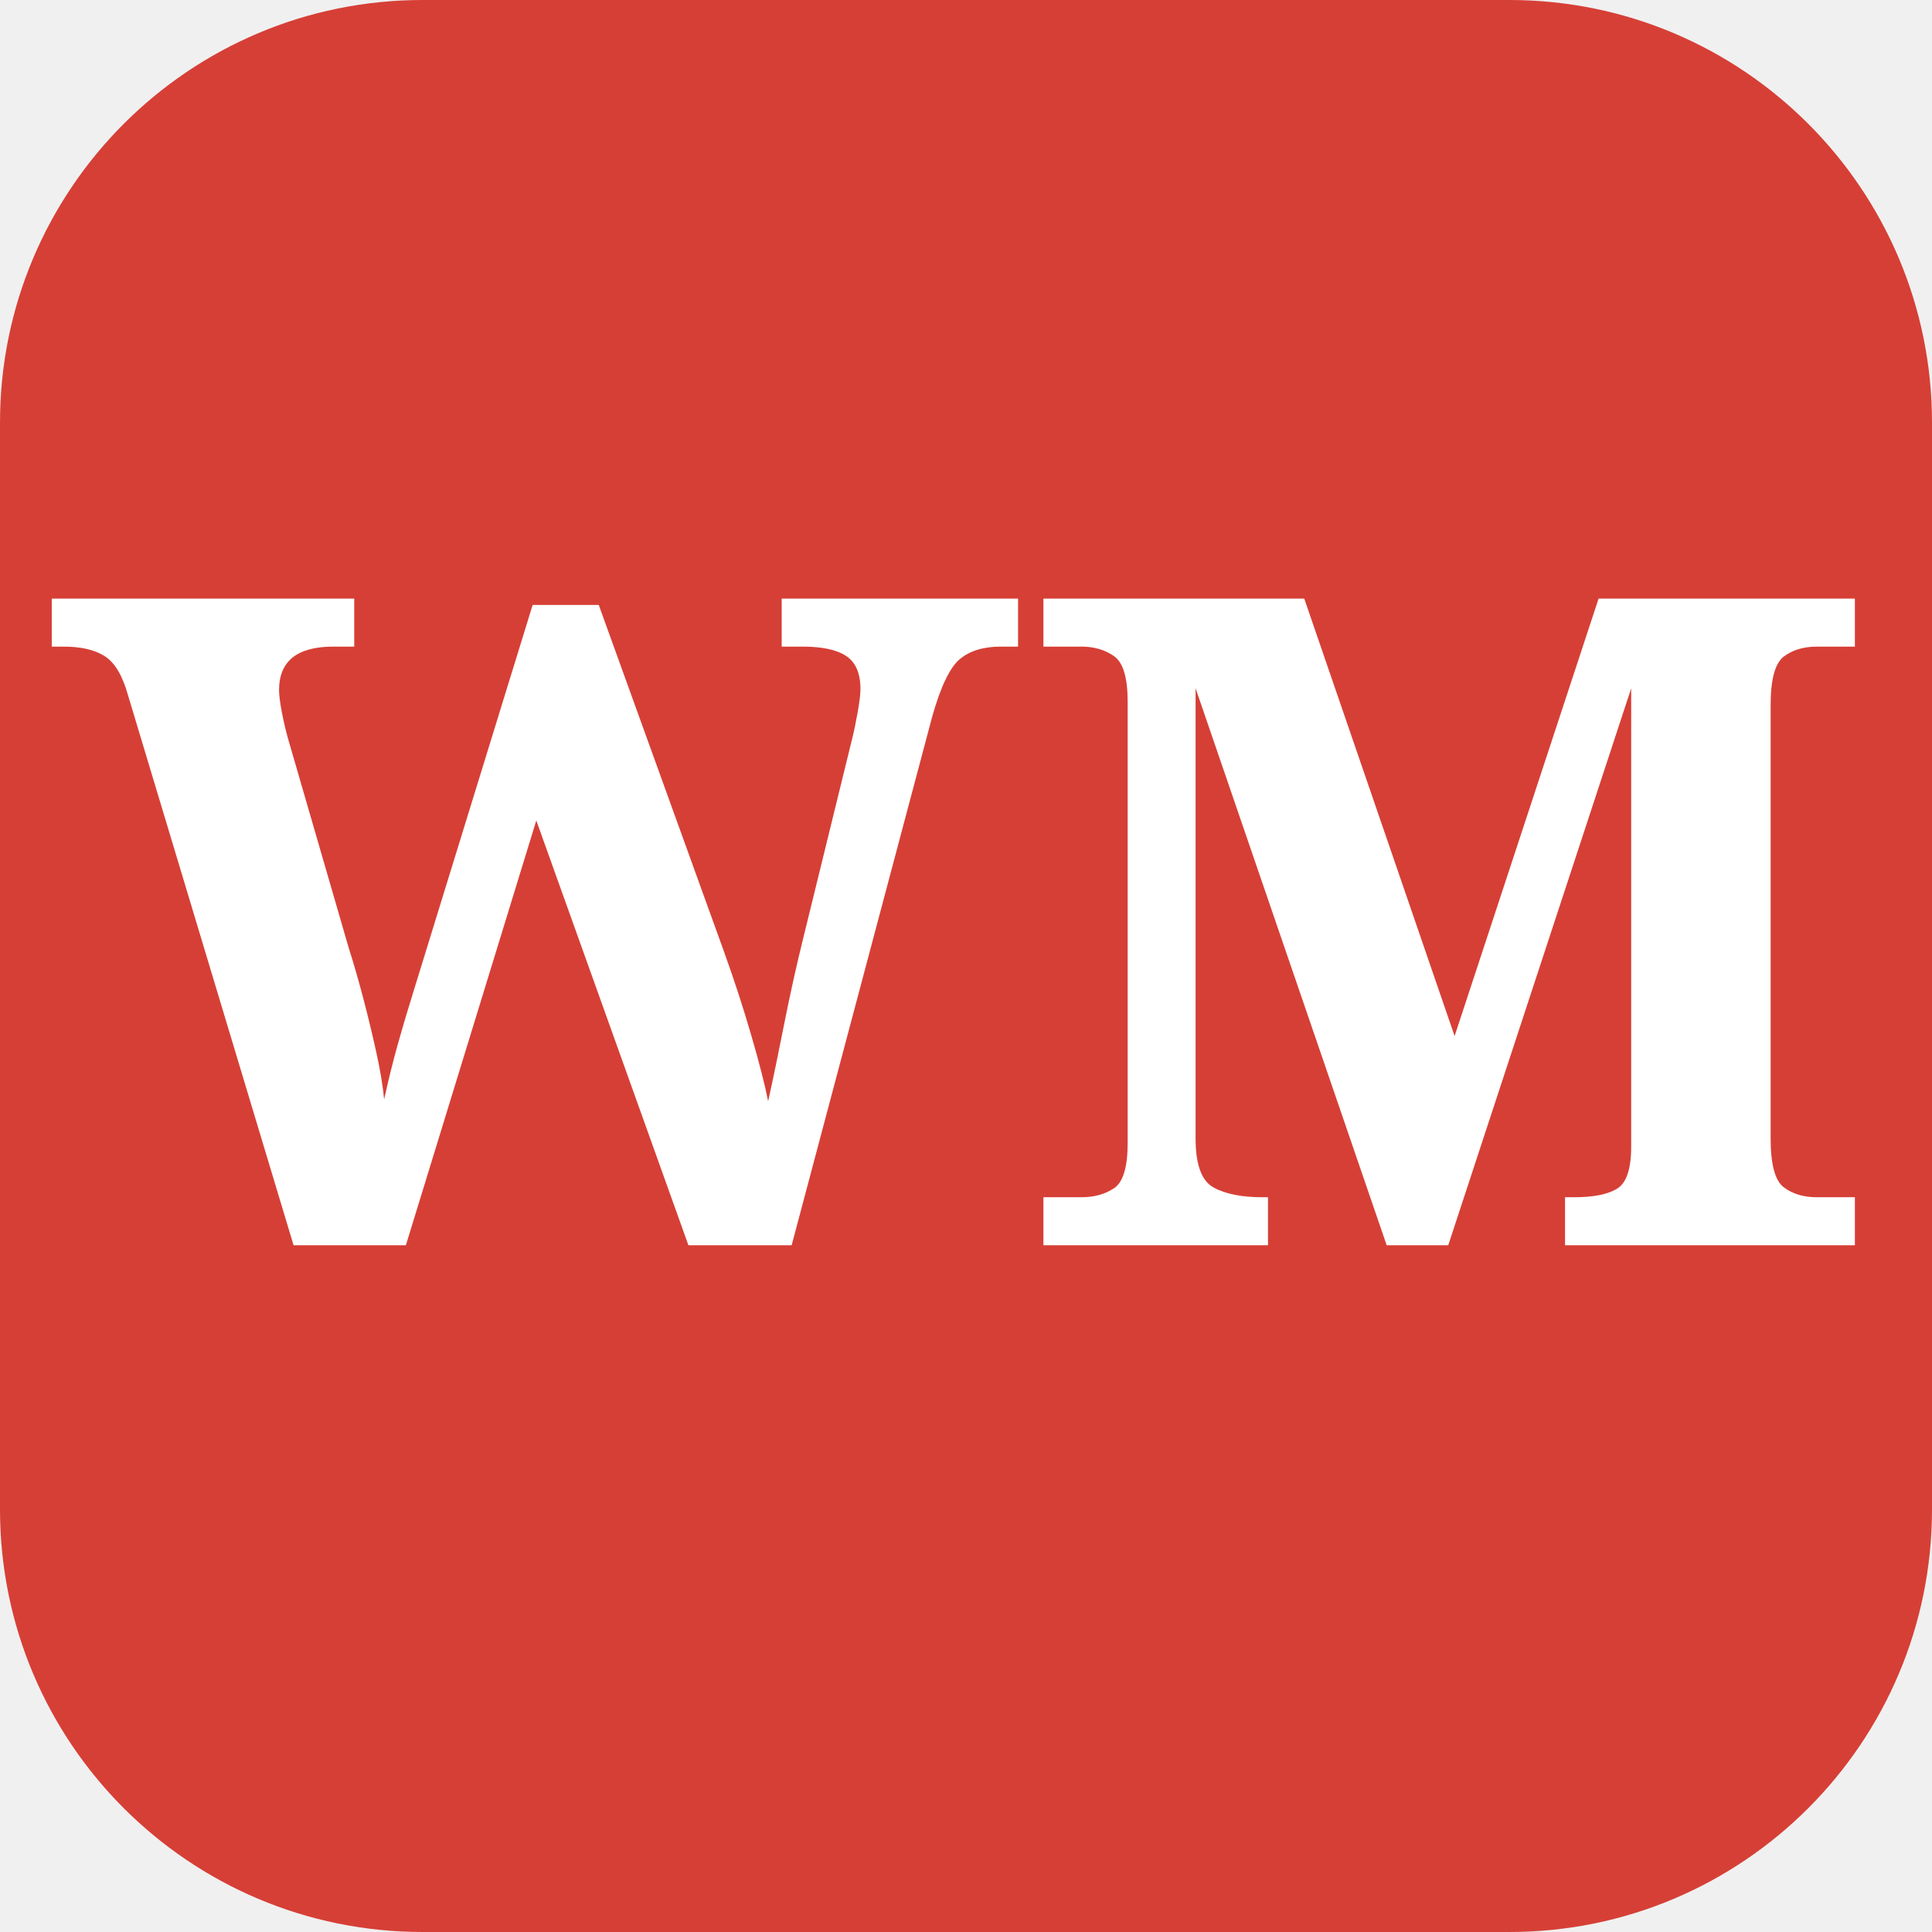
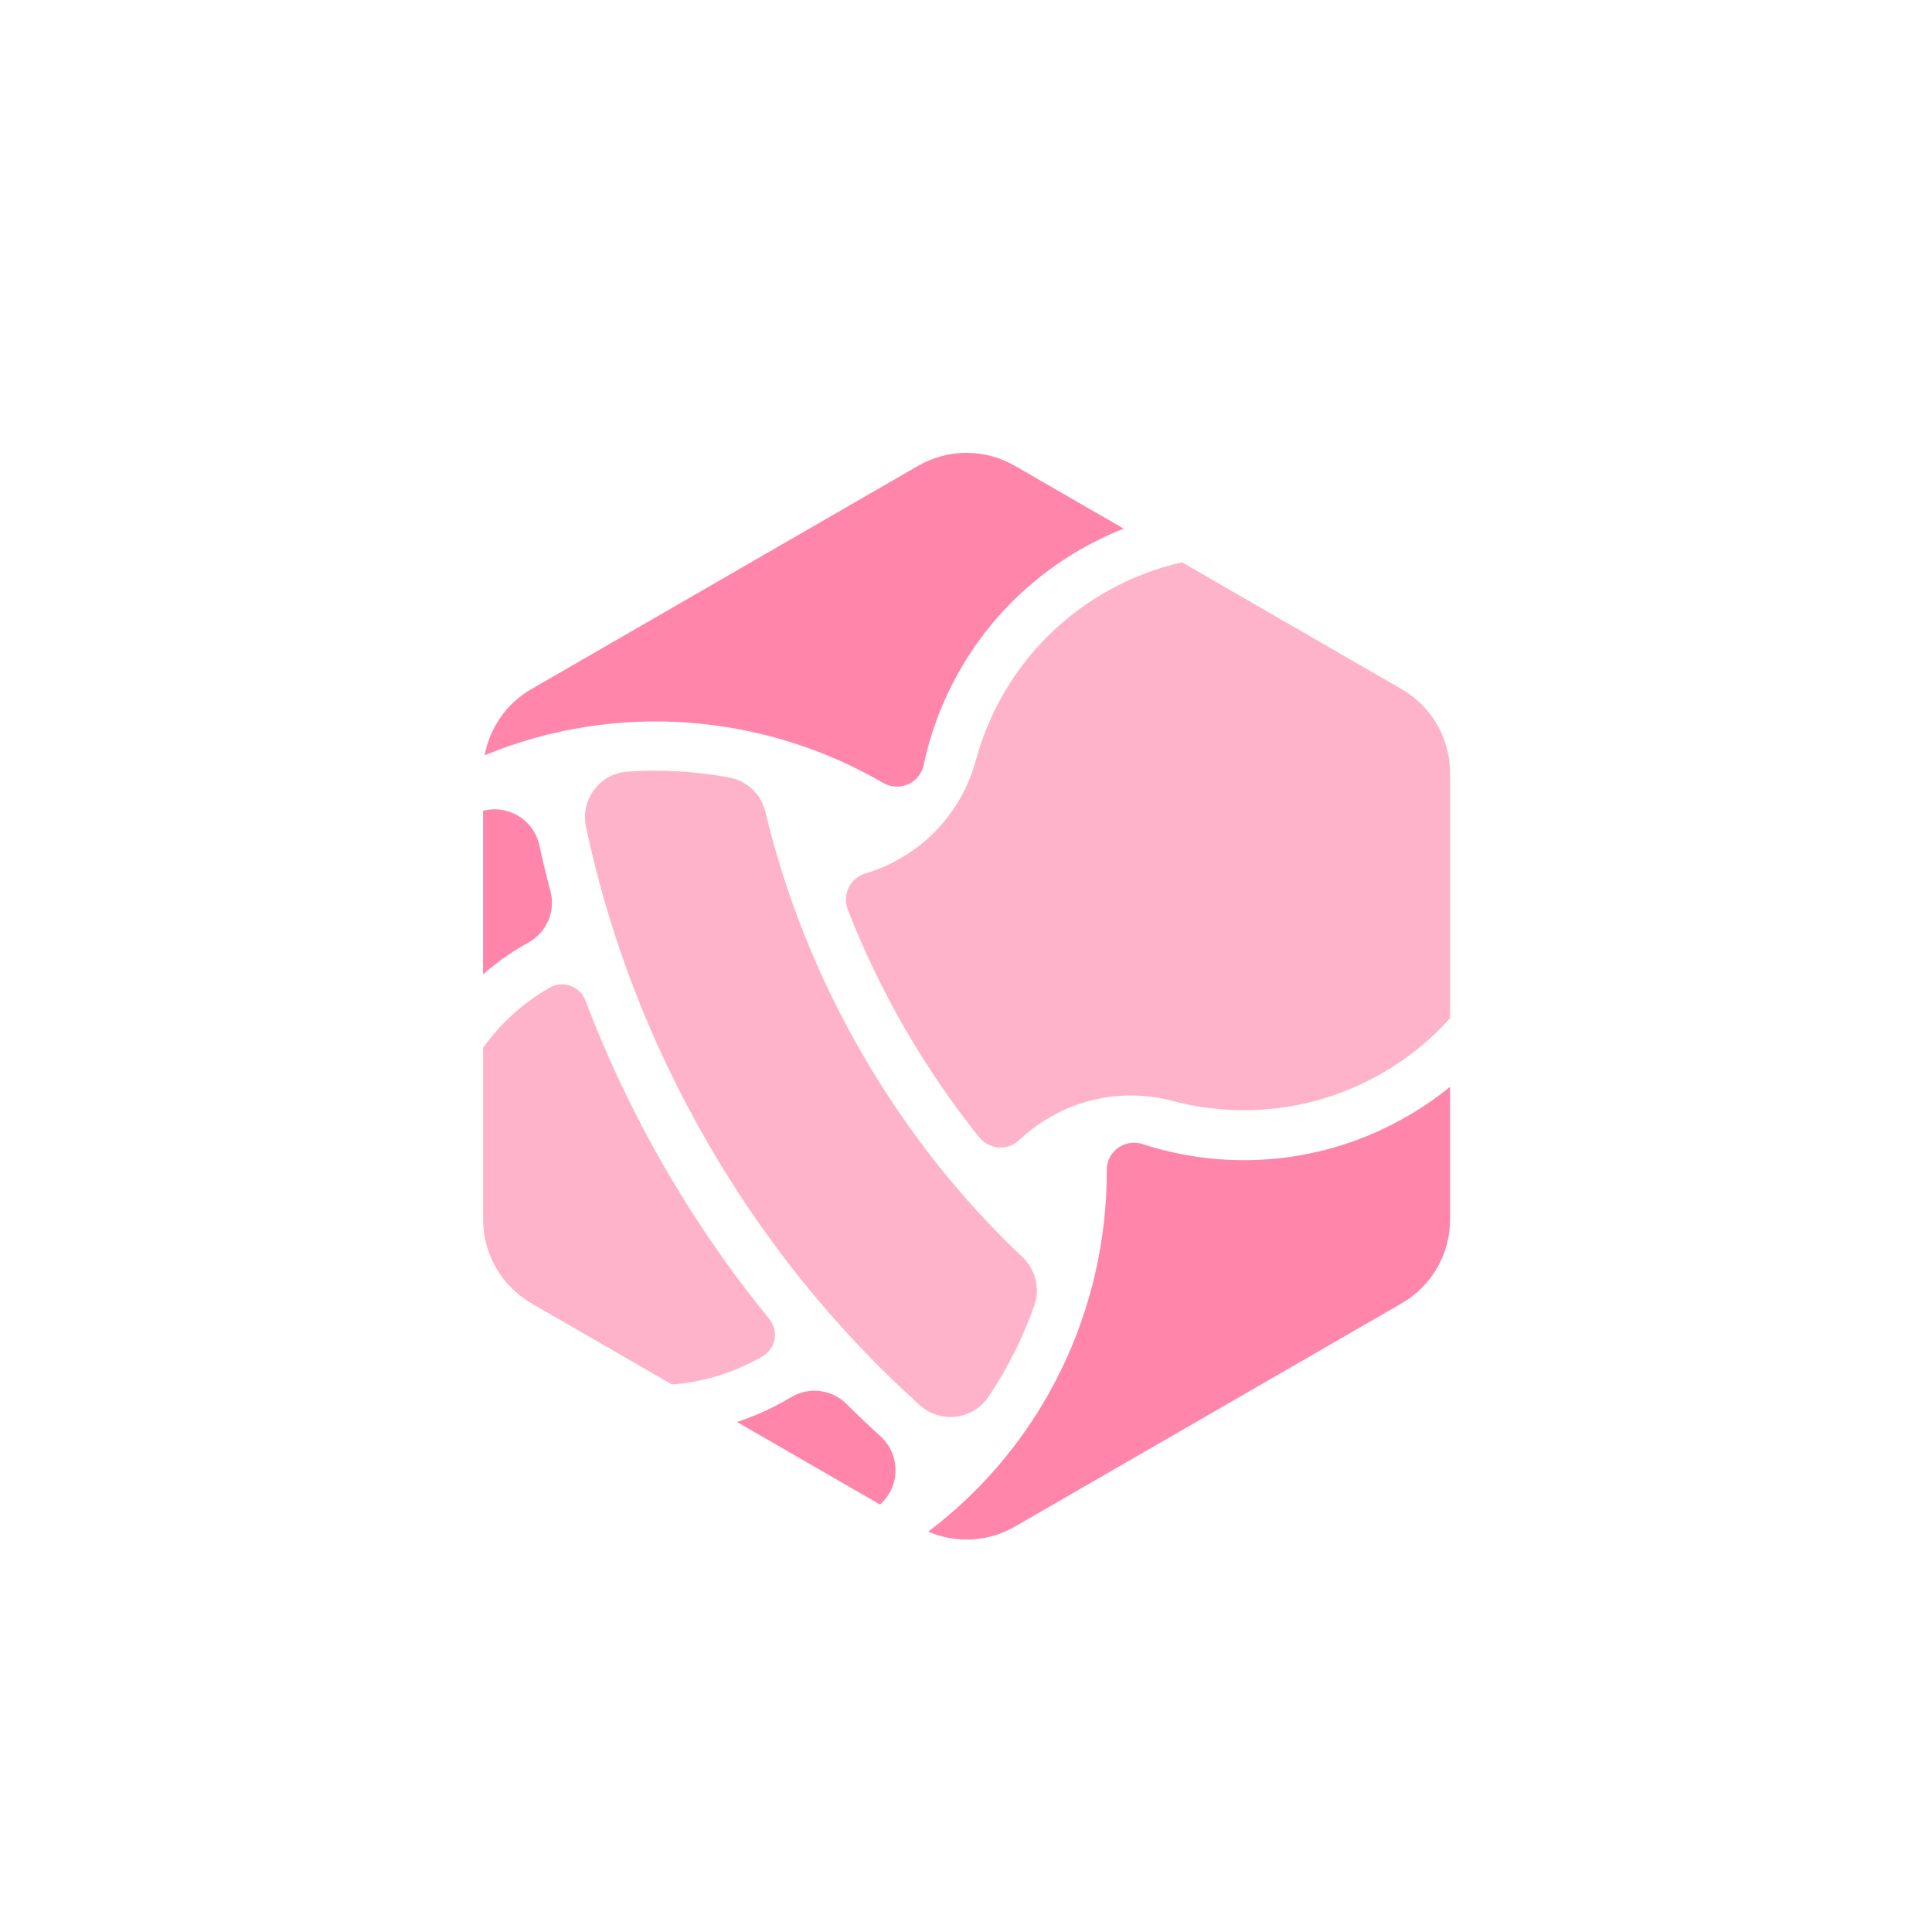
<svg xmlns="http://www.w3.org/2000/svg" viewBox="0 0 512 512">
-   <rect width="512" height="512" rx="112" fill="#d63f36" />
-   <text x="256" y="330" font-family="Georgia,serif" font-size="240" font-weight="700" text-anchor="middle" fill="#fff">WM</text>
+   <rect width="512" height="512" fill="#fff" />
+   <g transform="translate(128 120) scale(1.27)">
+     <defs>
+       <style>
+       .cls-1 {
+         fill: #ffb3cb;
+       }
+ 
+       .cls-2 {
+         fill: #ff85ab;
+       }
+     </style>
+     </defs>
+     <g id="Livello_1-2" data-name="Livello 1">
+       <g>
+         <g>
+           <path class="cls-1" d="M102.85,64.15c-2.26,8.34-7.68,15.82-15.76,20.48-2.36,1.37-4.82,2.41-7.33,3.15-3.19.94-4.84,4.45-3.64,7.55,3.3,8.49,7.27,16.76,11.9,24.78,4.63,8.02,9.81,15.59,15.51,22.69,2.08,2.59,5.94,2.92,8.35.63,1.9-1.8,4.04-3.41,6.4-4.78,8.07-4.66,17.26-5.62,25.61-3.41,14.27,3.79,29.99,2.14,43.79-5.82,5.43-3.13,10.15-7.01,14.12-11.43v-51.19c0-7.21-3.85-13.87-10.09-17.48l-45.85-26.47c-5.48,1.24-10.86,3.3-15.97,6.23-13.86,7.96-23.17,20.78-27.04,35.07Z" />
+           <path class="cls-1" d="M10.09,177.47l29.34,16.94c6.44-.48,12.88-2.39,18.86-5.84.02-.01.04-.02.05-.03,2.78-1.61,3.42-5.35,1.39-7.83-8.08-9.87-15.37-20.44-21.85-31.66-6.48-11.22-11.98-22.82-16.49-34.75-1.14-3-4.69-4.31-7.47-2.71-.02.01-.04.02-.05.03-5.63,3.25-10.29,7.55-13.85,12.51v35.86c0,7.21,3.85,13.87,10.09,17.48Z" />
+           <path class="cls-1" d="M105.44,197.03c4.03-5.97,7.25-12.4,9.61-19.12,1.25-3.54.26-7.48-2.47-10.06-13.11-12.41-24.34-26.67-33.53-42.58-9.19-15.91-15.92-32.77-20.11-50.33-.87-3.65-3.79-6.48-7.48-7.17-7-1.31-14.18-1.74-21.36-1.23-5.77.41-9.81,5.85-8.61,11.52,4.89,23.04,13.38,45.11,25.33,65.82,11.95,20.71,26.82,39.09,44.33,54.85,4.3,3.87,11.04,3.1,14.28-1.69Z" />
+         </g>
+         <g>
+           <path class="cls-2" d="M110.99,224.07l80.72-46.6c6.24-3.6,10.09-10.27,10.09-17.48v-27.69c-2.77,2.25-5.75,4.31-8.94,6.15-17.45,10.07-37.49,11.57-55.25,5.79-3.68-1.19-7.47,1.56-7.45,5.42.12,28.94-13.13,57.22-37.25,75.46,5.81,2.51,12.52,2.16,18.08-1.05Z" />
+           <path class="cls-2" d="M82.97,205.25c-2.42-2.21-4.8-4.47-7.12-6.78-3.08-3.06-7.84-3.64-11.56-1.41-.54.32-1.09.64-1.64.95-3.14,1.75-6.38,3.15-9.66,4.22l29.84,17.23c4.21-3.67,4.41-10.31.14-14.21Z" />
+           <path class="cls-2" d="M83.48,68.87c3.36,1.96,7.67.09,8.47-3.71,3.88-18.27,15.2-34.87,32.64-44.95,2.97-1.71,6.01-3.17,9.11-4.39l-22.72-13.11c-6.24-3.6-13.94-3.6-20.18,0L10.09,49.31c-5.16,2.98-8.68,8.05-9.74,13.8,27.63-11.38,58.37-8.65,83.14,5.77Z" />
+           <path class="cls-2" d="M8.67,102.64c.28-.16.57-.33.86-.48,3.78-2.1,5.64-6.52,4.54-10.7-.84-3.17-1.61-6.35-2.31-9.56-1.19-5.42-6.65-8.57-11.75-7.19v34.12c2.63-2.3,5.53-4.38,8.67-6.19Z" />
+         </g>
+       </g>
+     </g>
+   </g>
</svg>
